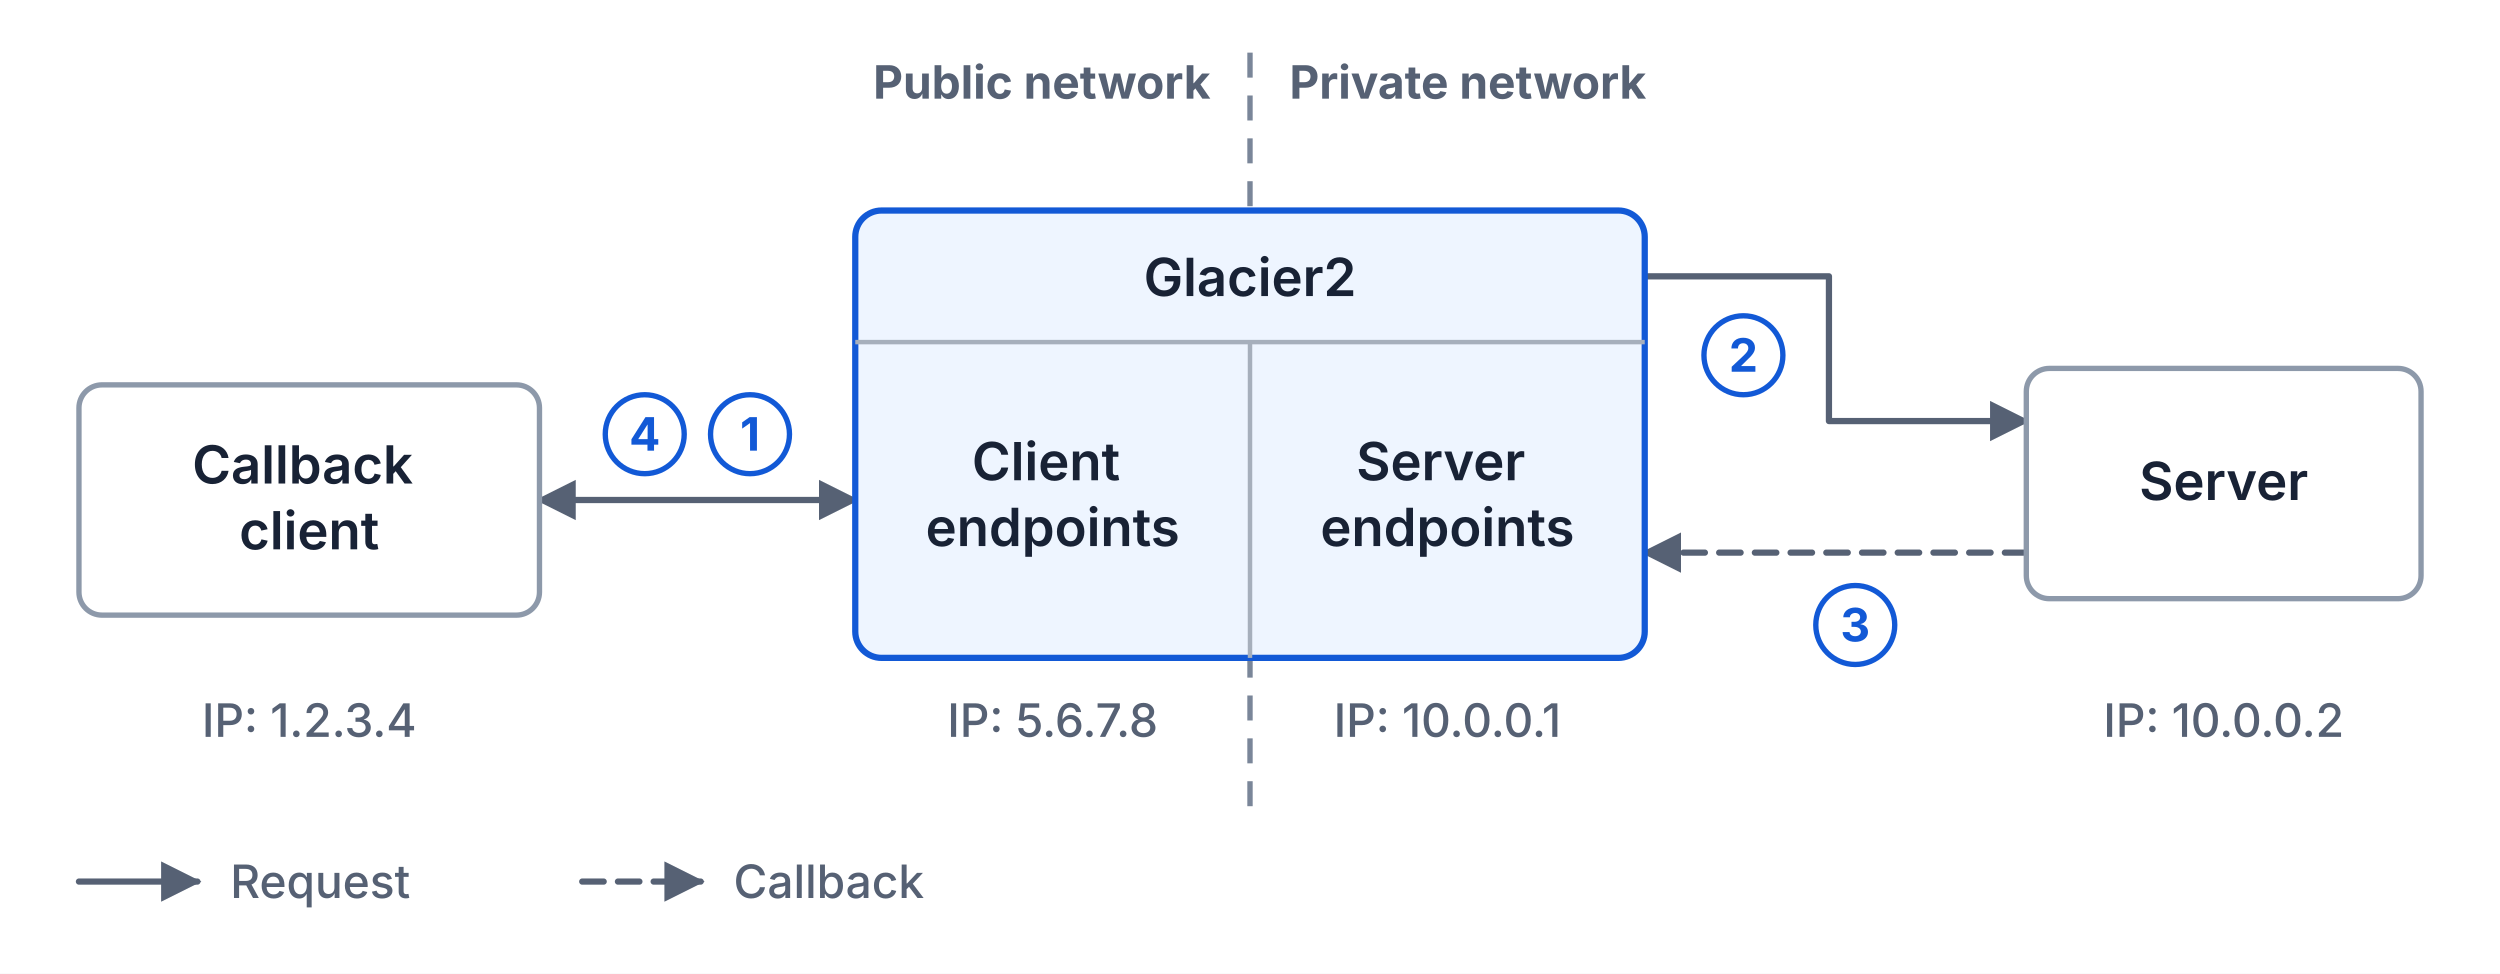
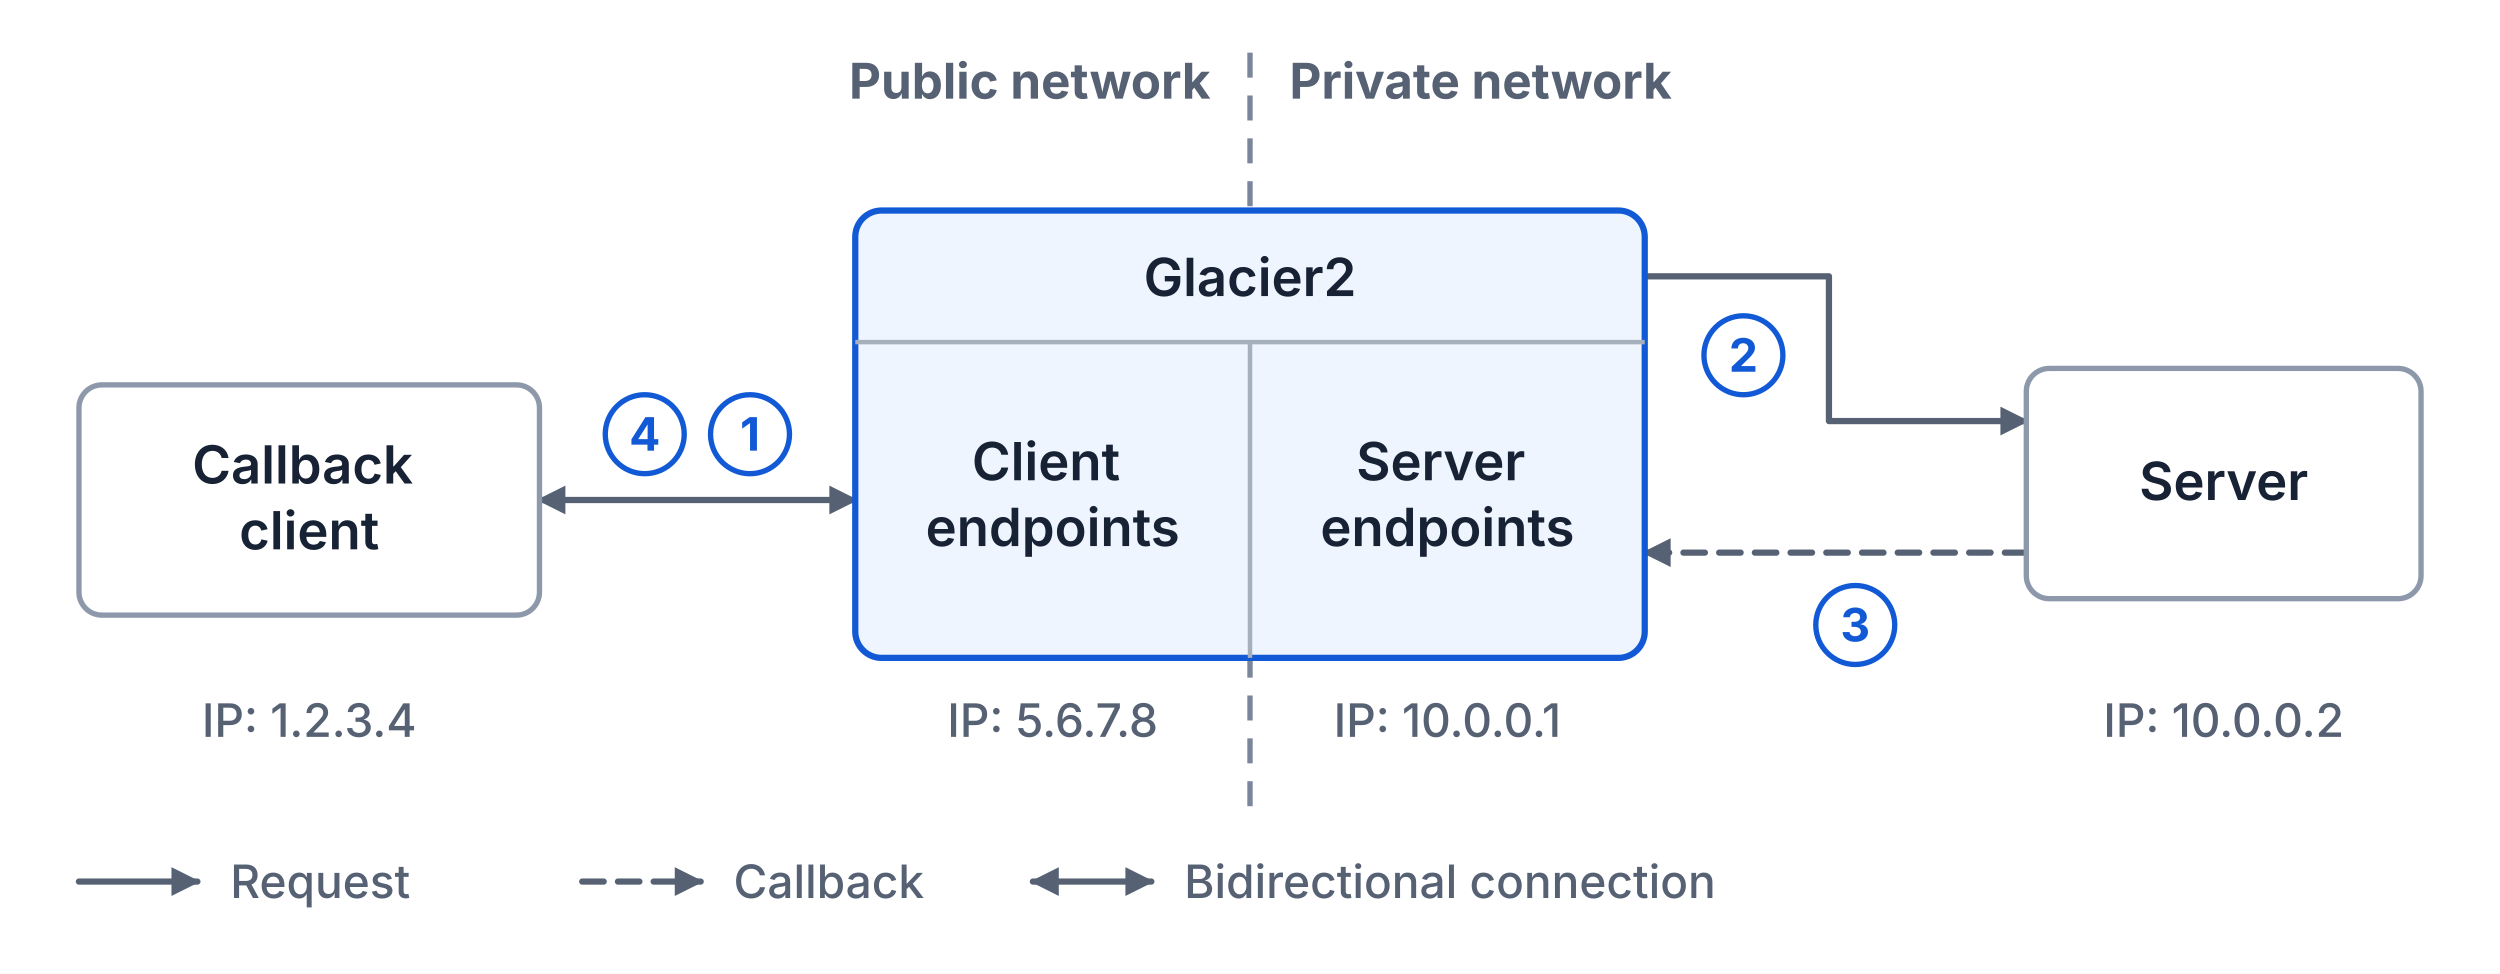
<svg xmlns="http://www.w3.org/2000/svg" width="700" height="272.63" viewBox="0 0 760 296" role="img" aria-labelledby="title description">
  <defs>
-     <marker id="arrow" viewBox="0 0 8 8" refX="7.2" refY="4" markerWidth="7" markerHeight="7" orient="auto-start-reverse">
+     <marker id="arrow" viewBox="0 0 8 8" refX="7.2" refY="4" markerWidth="5" markerHeight="5" orient="auto-start-reverse">
      <path d="M 0 0 L 8 4 L 0 8 Z" fill="#566174" />
    </marker>
    <g id="step-badge-shape">
      <circle class="step-badge" cx="0" cy="0" r="12" vector-effect="non-scaling-stroke" />
    </g>
  </defs>
  <style>
    text {
      fill: #182235;
      font-family: Inter, ui-sans-serif, system-ui, -apple-system, BlinkMacSystemFont, "Segoe UI", sans-serif;
    }

    .network-boundary {
      fill: none;
      stroke: #7a8699;
      stroke-dasharray: 7 5;
      stroke-width: 1.5;
    }

    .component {
      fill: #ffffff;
      stroke: #8d99aa;
      stroke-width: 1.5;
    }

    .service {
      fill: #eef5ff;
      stroke: #1259d6;
      stroke-width: 1.75;
    }

    .divider {
      fill: none;
      stroke: #a6afbc;
      stroke-width: 1.25;
    }

    .connector {
      fill: none;
      stroke: #566174;
      stroke-linecap: round;
      stroke-linejoin: round;
      stroke-width: 1.75;
    }

    .two-way {
      marker-end: url(#arrow);
      marker-start: url(#arrow);
    }

    .one-way,
    .callback {
      marker-end: url(#arrow);
    }

    .callback {
      stroke-dasharray: 6 4;
    }

    .process-title,
    .component-label {
      font-size: 16px;
      font-weight: 600;
      text-anchor: middle;
    }

    .annotation {
      fill: #566174;
      font-size: 14px;
      font-weight: 500;
      text-anchor: middle;
    }

    .zone-label {
      fill: #566174;
-       font-size: 14px;
+       font-size: 15px;
      font-weight: 650;
    }

    .legend-label {
      fill: #566174;
      font-size: 14px;
      font-weight: 500;
    }

    .step-badge {
      fill: #ffffff;
      stroke: #1259d6;
      stroke-width: 1.5;
    }

    .step-number {
      fill: #1259d6;
      font-size: 14px;
      font-weight: 700;
      text-anchor: middle;
    }
  </style>
  <rect width="760" height="296" fill="#ffffff" />
  <g id="boundaries" aria-hidden="true">
    <path class="network-boundary" d="M 380 16 V 248" vector-effect="non-scaling-stroke" />
  </g>
  <g id="connectors" aria-hidden="true">
    <path class="connector two-way" d="M 164 152 H 260" vector-effect="non-scaling-stroke" />
    <path class="connector one-way" d="M 500 84 H 556 V 128 H 616" vector-effect="non-scaling-stroke" />
    <path class="connector callback" d="M 616 168 H 500" vector-effect="non-scaling-stroke" />
    <path class="connector one-way" d="M 24 268 H 60" vector-effect="non-scaling-stroke" />
    <path class="connector callback" d="M 177 268 H 213" vector-effect="non-scaling-stroke" />
+     <path class="connector two-way" d="M 314 268 H 350" vector-effect="non-scaling-stroke" />
  </g>
  <g id="components" aria-hidden="true">
    <rect class="component" x="24" y="117" width="140" height="70" rx="7" vector-effect="non-scaling-stroke" />
    <rect class="service" x="260" y="64" width="240" height="136" rx="8" vector-effect="non-scaling-stroke" />
    <path class="divider" d="M 260 104 H 500 M 380 104 V 200" vector-effect="non-scaling-stroke" />
    <rect class="component" x="616" y="112" width="120" height="70" rx="7" vector-effect="non-scaling-stroke" />
  </g>
  <g id="labels">
    <text class="zone-label" x="368" y="30" text-anchor="end">Public network</text>
    <text class="zone-label" x="392" y="30">Private network</text>
    <text class="component-label" x="94" y="147">
      <tspan x="94">Callback</tspan>
      <tspan x="94" dy="20">client</tspan>
    </text>
    <text class="annotation" x="94" y="224">IP: 1.2.3.4</text>
    <text class="component-label" x="380" y="90">Glacier2</text>
    <text class="component-label" x="320" y="146">
      <tspan x="320">Client</tspan>
      <tspan x="320" dy="20">endpoints</tspan>
    </text>
    <text class="component-label" x="440" y="146">
      <tspan x="440">Server</tspan>
      <tspan x="440" dy="20">endpoints</tspan>
    </text>
    <text class="annotation" x="320" y="224">IP: 5.6.7.8</text>
    <text class="annotation" x="440" y="224">IP: 10.0.0.1</text>
    <text class="component-label" x="676" y="152">Server</text>
    <text class="annotation" x="676" y="224">IP: 10.0.0.2</text>
    <use href="#step-badge-shape" transform="translate(196 132)" />
    <text class="step-number" x="196" y="137">4</text>
    <use href="#step-badge-shape" transform="translate(228 132)" />
    <text class="step-number" x="228" y="137">1</text>
    <use href="#step-badge-shape" transform="translate(530 108)" />
    <text class="step-number" x="530" y="113">2</text>
    <use href="#step-badge-shape" transform="translate(564 190)" />
    <text class="step-number" x="564" y="195">3</text>
    <text class="legend-label" x="70" y="273">Request</text>
    <text class="legend-label" x="223" y="273">Callback</text>
+     <text class="legend-label" x="360" y="273">Bidirectional connection</text>
  </g>
</svg>
